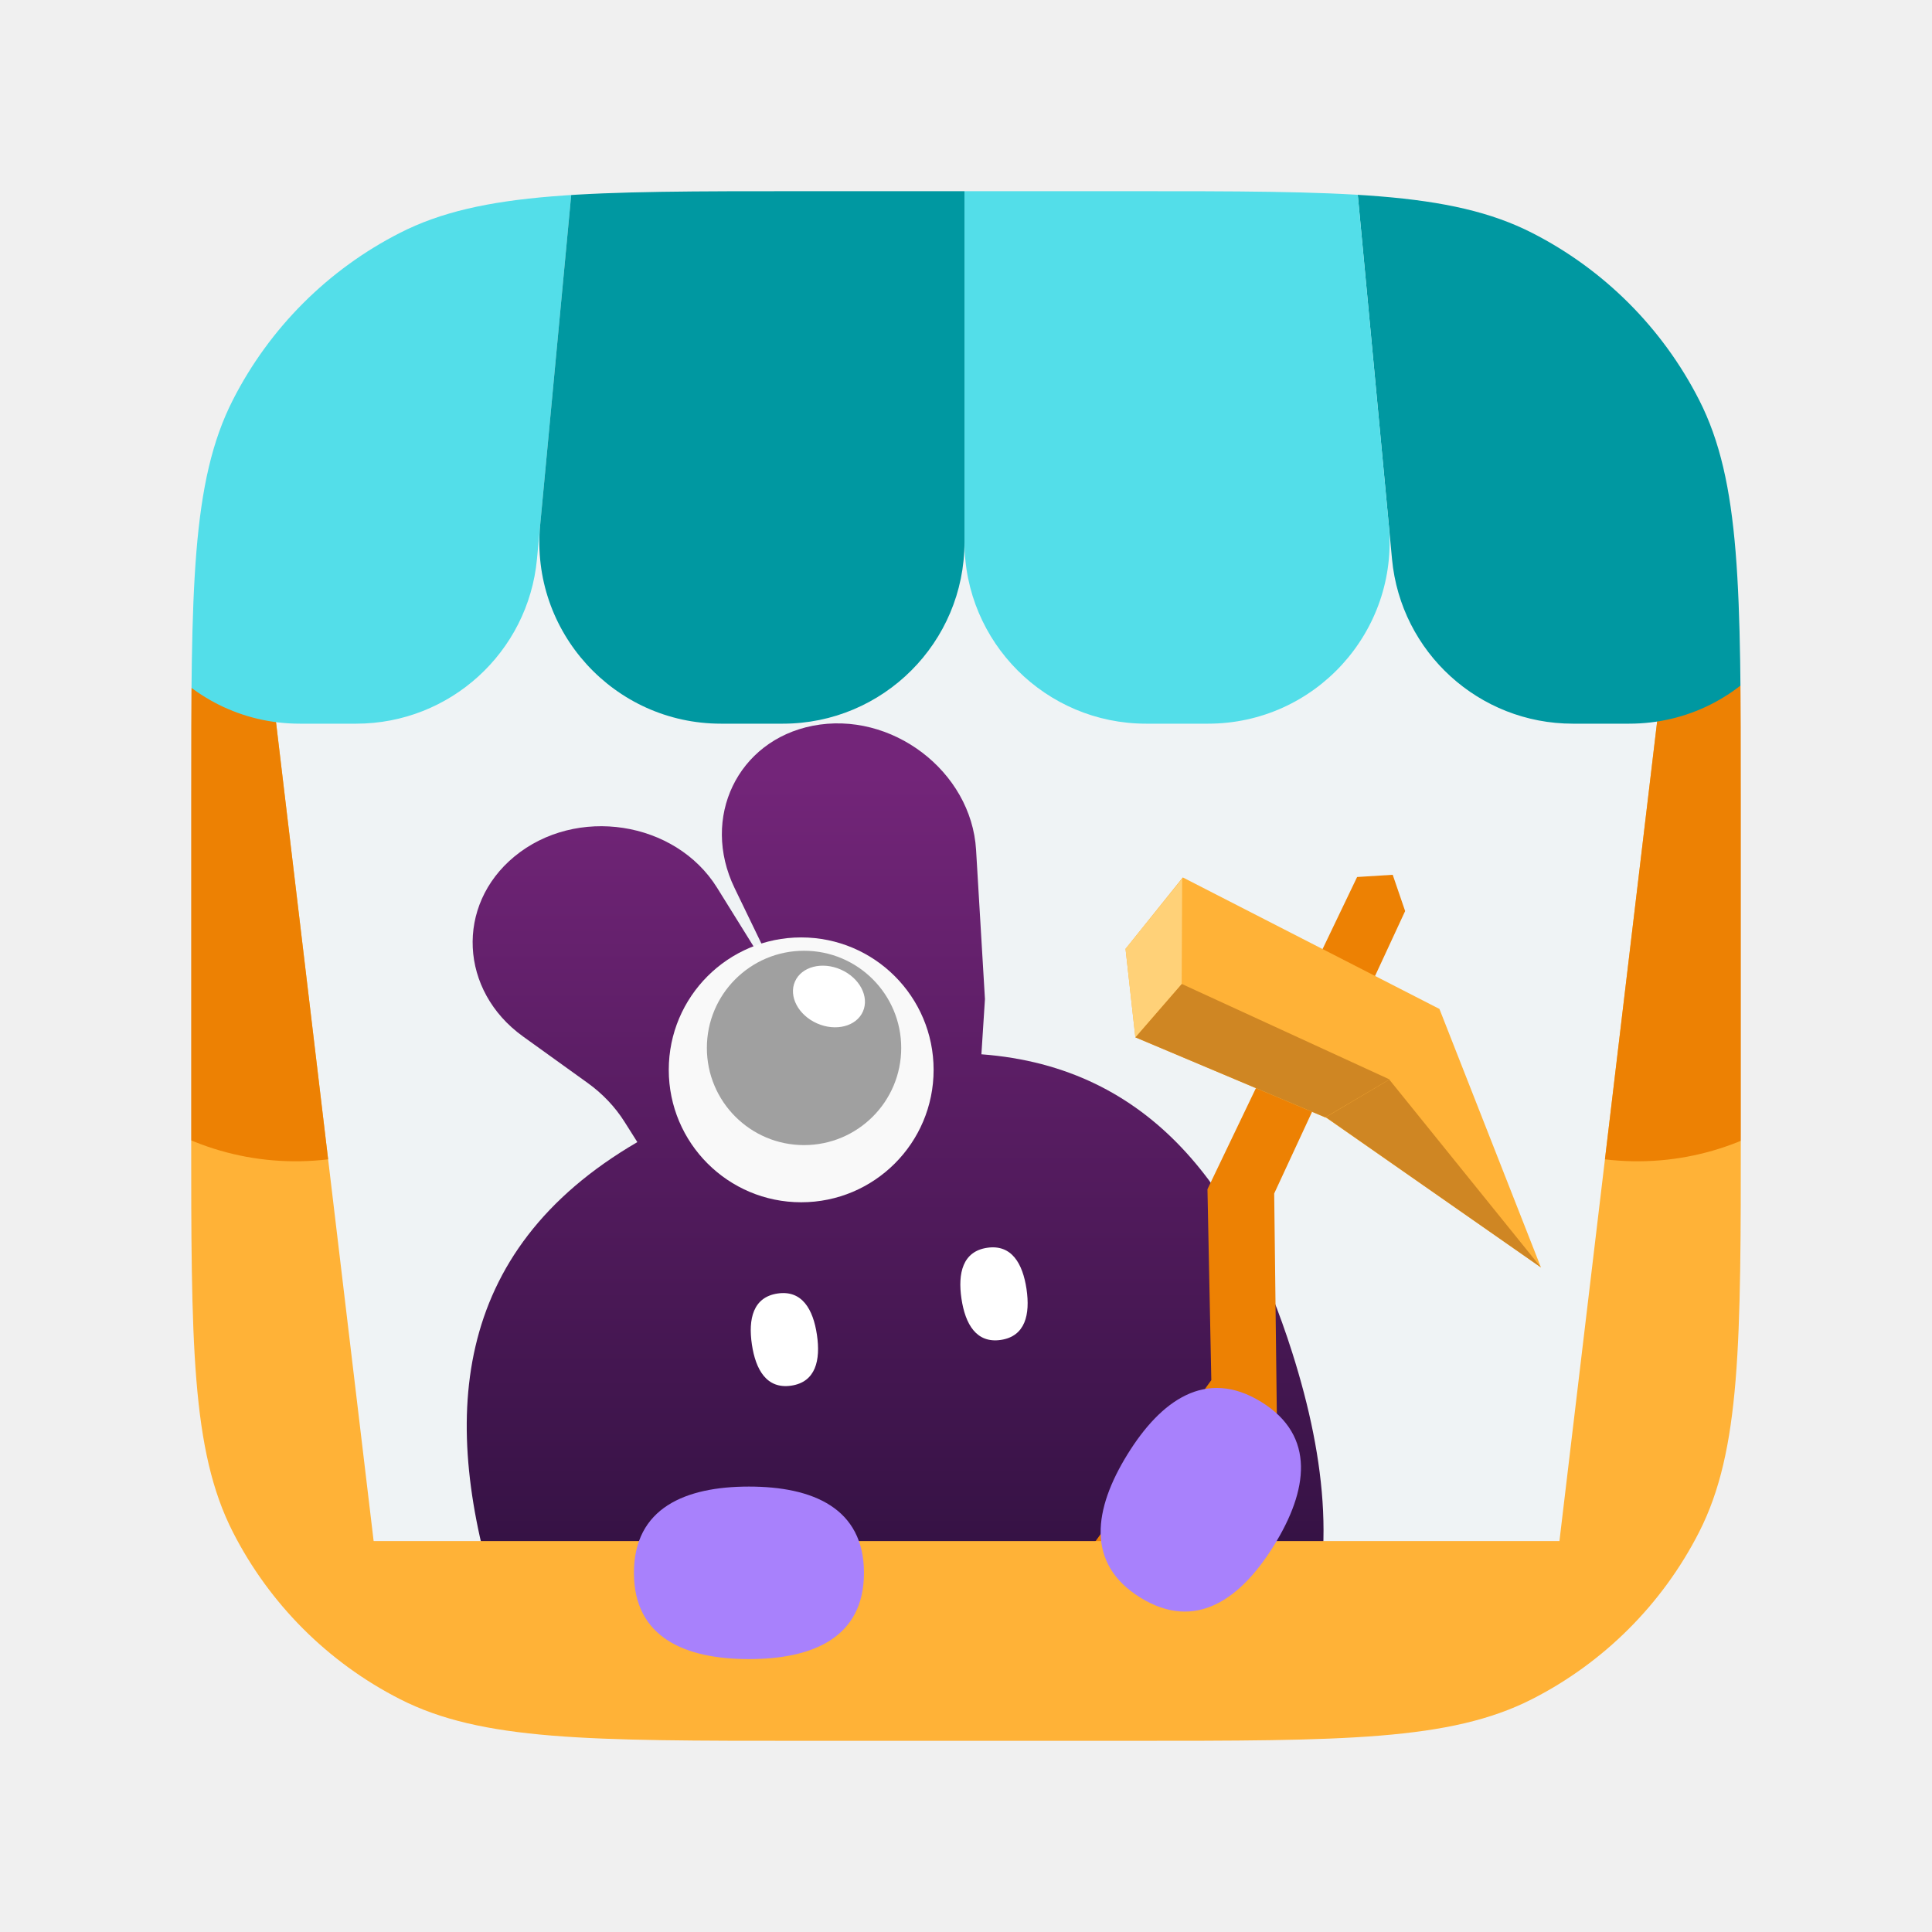
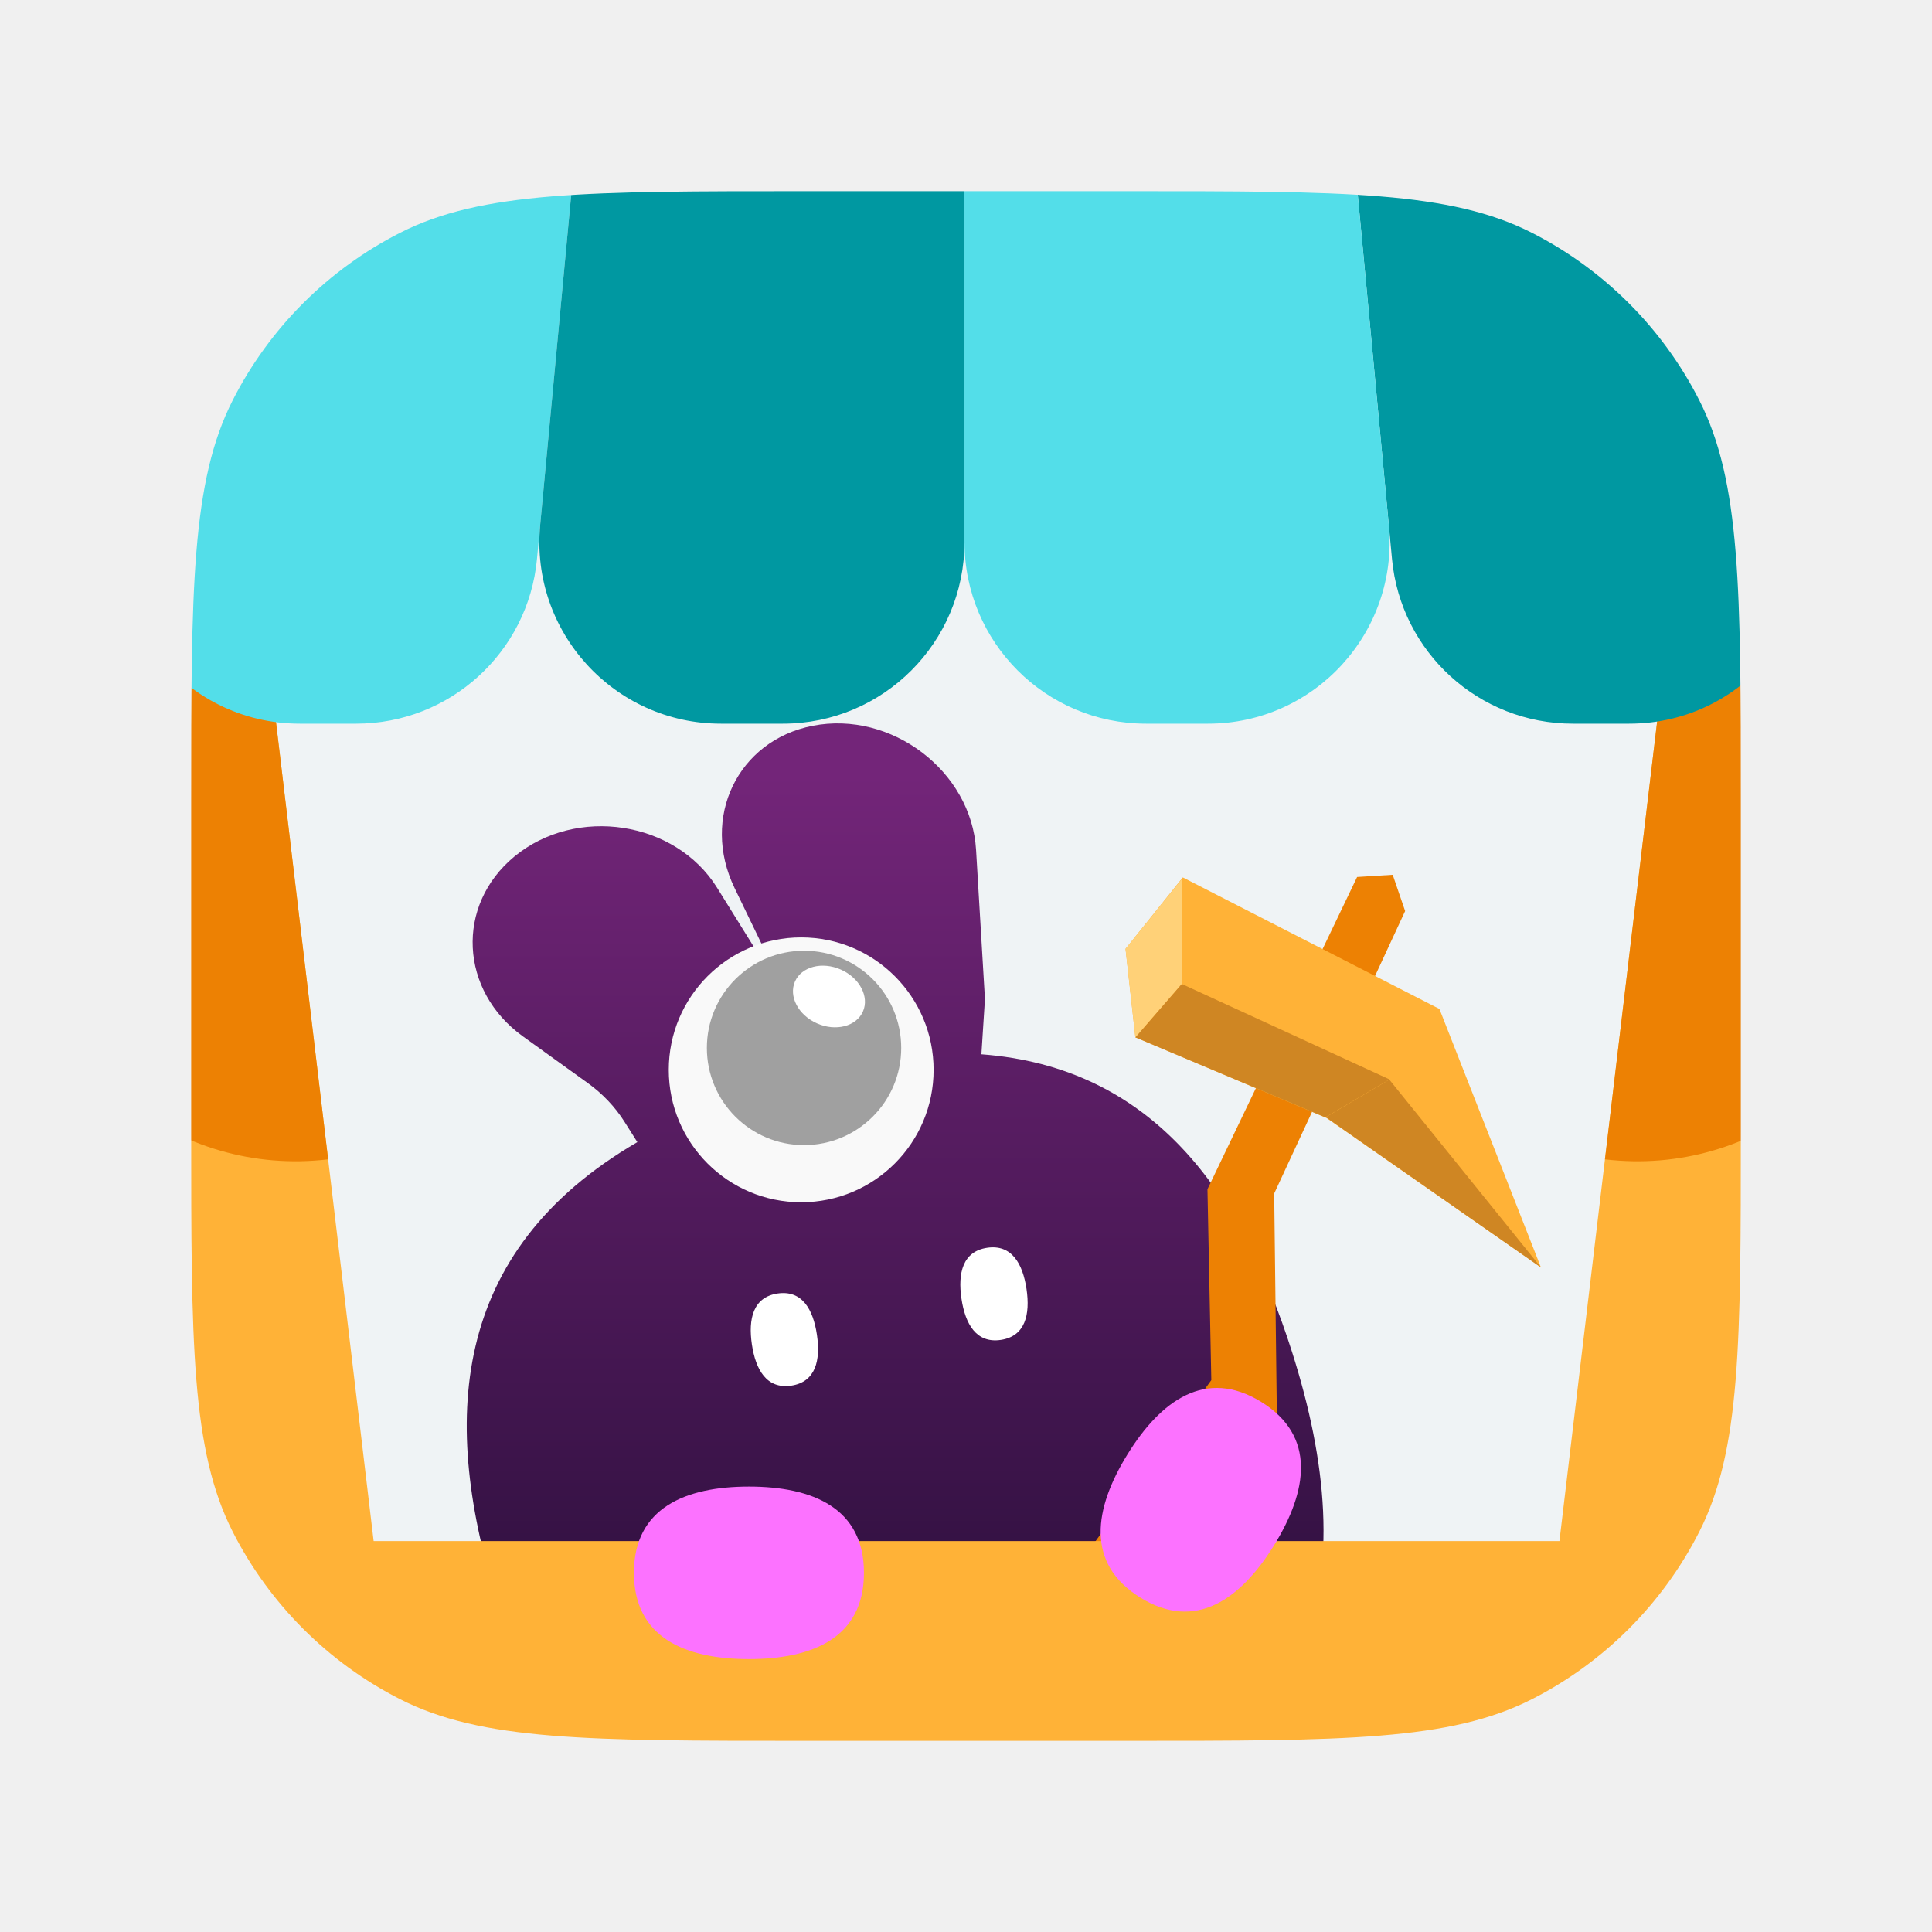
<svg xmlns="http://www.w3.org/2000/svg" width="192" height="192" fill="none" viewBox="0 0 192 192">
  <mask id="mask0_1466" width="154" height="154" x="19" y="19" maskUnits="userSpaceOnUse" style="mask-type:alpha">
    <path fill="#C4C4C4" d="M19 79.8C19 58.518 19 47.877 23.142 39.748C26.785 32.598 32.598 26.785 39.748 23.142C47.877 19 58.518 19 79.8 19H112.2C133.482 19 144.123 19 152.252 23.142C159.402 26.785 165.215 32.598 168.858 39.748C173 47.877 173 58.518 173 79.8V112.2C173 133.482 173 144.123 168.858 152.252C165.215 159.402 159.402 165.215 152.252 168.858C144.123 173 133.482 173 112.2 173H79.8C58.518 173 47.877 173 39.748 168.858C32.598 165.215 26.785 159.402 23.142 152.252C19 144.123 19 133.482 19 112.2V79.8Z" />
  </mask>
  <g mask="url(#mask0_1466)">
    <path fill="#EFF3F5" d="M19 79.8C19 58.518 19 47.877 23.142 39.748C26.785 32.598 32.598 26.785 39.748 23.142C47.877 19 58.518 19 79.8 19H112.2C133.482 19 144.123 19 152.252 23.142C159.402 26.785 165.215 32.598 168.858 39.748C173 47.877 173 58.518 173 79.8V112.2C173 133.482 173 144.123 168.858 152.252C165.215 159.402 159.402 165.215 152.252 168.858C144.123 173 133.482 173 112.2 173H79.8C58.518 173 47.877 173 39.748 168.858C32.598 165.215 26.785 159.402 23.142 152.252C19 144.123 19 133.482 19 112.2V79.8Z" />
    <path fill="url(#paint0_linear_1466)" fill-rule="evenodd" d="M80.756 72.129C88.578 70.59 96.536 76.631 97.001 84.461L97.883 99.287L97.531 104.774C114.509 106.046 123.33 118.388 128.411 134.388C135.267 155.983 132.713 176.064 101.372 186.015C70.032 195.965 56.362 181.035 49.505 159.441C43.776 141.395 44.618 124.406 63.339 113.502L62.059 111.476C61.124 109.997 59.884 108.691 58.409 107.629L51.975 103.001C45.669 98.465 45.257 89.971 51.108 85.132C57.25 80.051 67.126 81.568 71.267 88.229L77.468 98.203C77.233 97.243 76.892 96.299 76.451 95.387L73.001 88.251C69.62 81.258 73.306 73.595 80.756 72.129Z" clip-rule="evenodd" />
    <path fill="#fff" d="M78.632 137.705C76.198 138.066 75.096 136.134 74.721 133.606C74.346 131.077 74.84 128.909 77.274 128.547C79.708 128.186 80.81 130.118 81.185 132.647C81.56 135.175 81.067 137.344 78.632 137.705Z" />
    <path fill="#fff" d="M99.461 133.16C97.027 133.521 95.925 131.59 95.549 129.061C95.174 126.532 95.668 124.364 98.102 124.003C100.536 123.642 101.638 125.573 102.014 128.102C102.389 130.631 101.895 132.799 99.461 133.16Z" />
    <path fill="#ED8103" d="M139.641 90.541L138.406 86.935L134.868 87.156L119.996 118.183L120.379 137.155L106.653 156.252L109.499 160.057L114.267 160.78L126.89 140.492L126.628 118.609L139.641 90.541Z" />
    <path fill="#FFB237" d="M143.049 100.267L117.547 87.198L111.854 94.295L112.83 103.088L131.841 111.109L153.138 125.957L143.049 100.267Z" />
    <path fill="#CF8623" d="M117.433 97.78L138.09 107.27L131.705 111.039L112.829 103.087L117.433 97.78Z" />
    <path fill="#FFD178" d="M111.854 94.295L112.83 103.088L117.434 97.78L117.483 87.322L111.854 94.295Z" />
    <path fill="#CF8623" d="M131.756 111.023L138.069 107.29L153.139 125.957L131.756 111.023Z" />
    <path fill="#FFB237" d="M-4.762 160.337C-4.762 156.367 -1.543 153.148 2.427 153.148H189.272C193.242 153.148 196.461 156.367 196.461 160.337V200.401C196.461 204.371 193.242 207.59 189.272 207.59H2.427C-1.543 207.59 -4.762 204.371 -4.762 200.401V160.337Z" />
-     <path fill="#A881FC" d="M85.859 156.307C85.859 162.763 80.742 164.879 74.43 164.879C68.117 164.879 63 162.763 63 156.307C63 149.851 68.117 147.734 74.43 147.734C80.742 147.734 85.859 149.851 85.859 156.307Z" />
-     <path fill="#A881FC" d="M113.33 158.77C107.836 155.379 108.724 149.913 112.041 144.542C115.357 139.171 119.846 135.928 125.34 139.32C130.833 142.712 129.945 148.178 126.628 153.549C123.312 158.92 118.823 162.162 113.33 158.77Z" />
+     <path fill="#fc72ff" d="M85.859 156.307C85.859 162.763 80.742 164.879 74.43 164.879C68.117 164.879 63 162.763 63 156.307C63 149.851 68.117 147.734 74.43 147.734C80.742 147.734 85.859 149.851 85.859 156.307Z" />
+     <path fill="#fc72ff" d="M113.33 158.77C107.836 155.379 108.724 149.913 112.041 144.542C115.357 139.171 119.846 135.928 125.34 139.32C130.833 142.712 129.945 148.178 126.628 153.549C123.312 158.92 118.823 162.162 113.33 158.77Z" />
    <path fill="#FFB237" d="M-1.258 59.807L25.622 56.602L39.259 170.991L12.379 174.196L-1.258 59.807Z" />
    <path fill="#ED8103" d="M-1.258 59.807L25.622 56.602L32.609 115.214C17.764 116.984 4.295 106.384 2.525 91.539L-1.258 59.807Z" />
    <path fill="#FFB237" d="M193.365 59.806L166.485 56.602L152.848 170.991L179.728 174.196L193.365 59.806Z" />
    <path fill="#ED8103" d="M193.365 59.806L166.485 56.602L159.498 115.214C174.343 116.984 187.812 106.384 189.582 91.538L193.365 59.806Z" />
    <path fill="#0098A1" d="M167.998 1.374C166.139 -6.465 159.138 -12 151.081 -12C140.836 -12 132.812 -3.186 133.772 7.014L138.337 55.561C139.209 64.832 146.992 71.918 156.304 71.918H161.902C173.553 71.918 182.151 61.042 179.462 49.706L167.998 1.374Z" />
    <path fill="#53DEE9" d="M23.701 1.374C25.561 -6.465 32.562 -12 40.618 -12C50.863 -12 58.887 -3.186 57.928 7.014L53.363 55.561C52.491 64.832 44.708 71.918 35.395 71.918H29.797C18.146 71.918 9.549 61.042 12.238 49.706L23.701 1.374Z" />
    <path fill="#53DEE9" d="M133.522 4.357C132.65 -4.914 124.867 -12 115.554 -12H113.897C103.93 -12 95.85 -3.92 95.85 6.047V53.871C95.85 63.838 103.93 71.918 113.897 71.918H120.051C130.686 71.918 139.015 62.769 138.019 52.181L133.522 4.357Z" />
    <path fill="#0098A1" d="M58.178 4.357C59.05 -4.914 66.833 -12 76.145 -12H77.803C87.77 -12 95.85 -3.92 95.85 6.047V53.871C95.85 63.838 87.77 71.918 77.803 71.918H71.648C61.014 71.918 52.685 62.769 53.681 52.181L58.178 4.357Z" />
    <circle cx="79.621" cy="106.32" r="13.16" fill="#F9F9F9" />
    <circle cx="79.905" cy="104.142" r="9.657" fill="#A0A0A0" />
    <ellipse cx="82.381" cy="99.03" fill="#fff" rx="3.691" ry="2.924" transform="rotate(23.8464 82.3808 99.0302)" />
  </g>
  <defs>
    <linearGradient id="paint0_linear_1466" x1="85.765" x2="85.765" y1="77" y2="189.164" gradientUnits="userSpaceOnUse">
      <stop stop-color="#732579" />
      <stop offset="1" stop-color="#19092C" />
    </linearGradient>
  </defs>
</svg>
